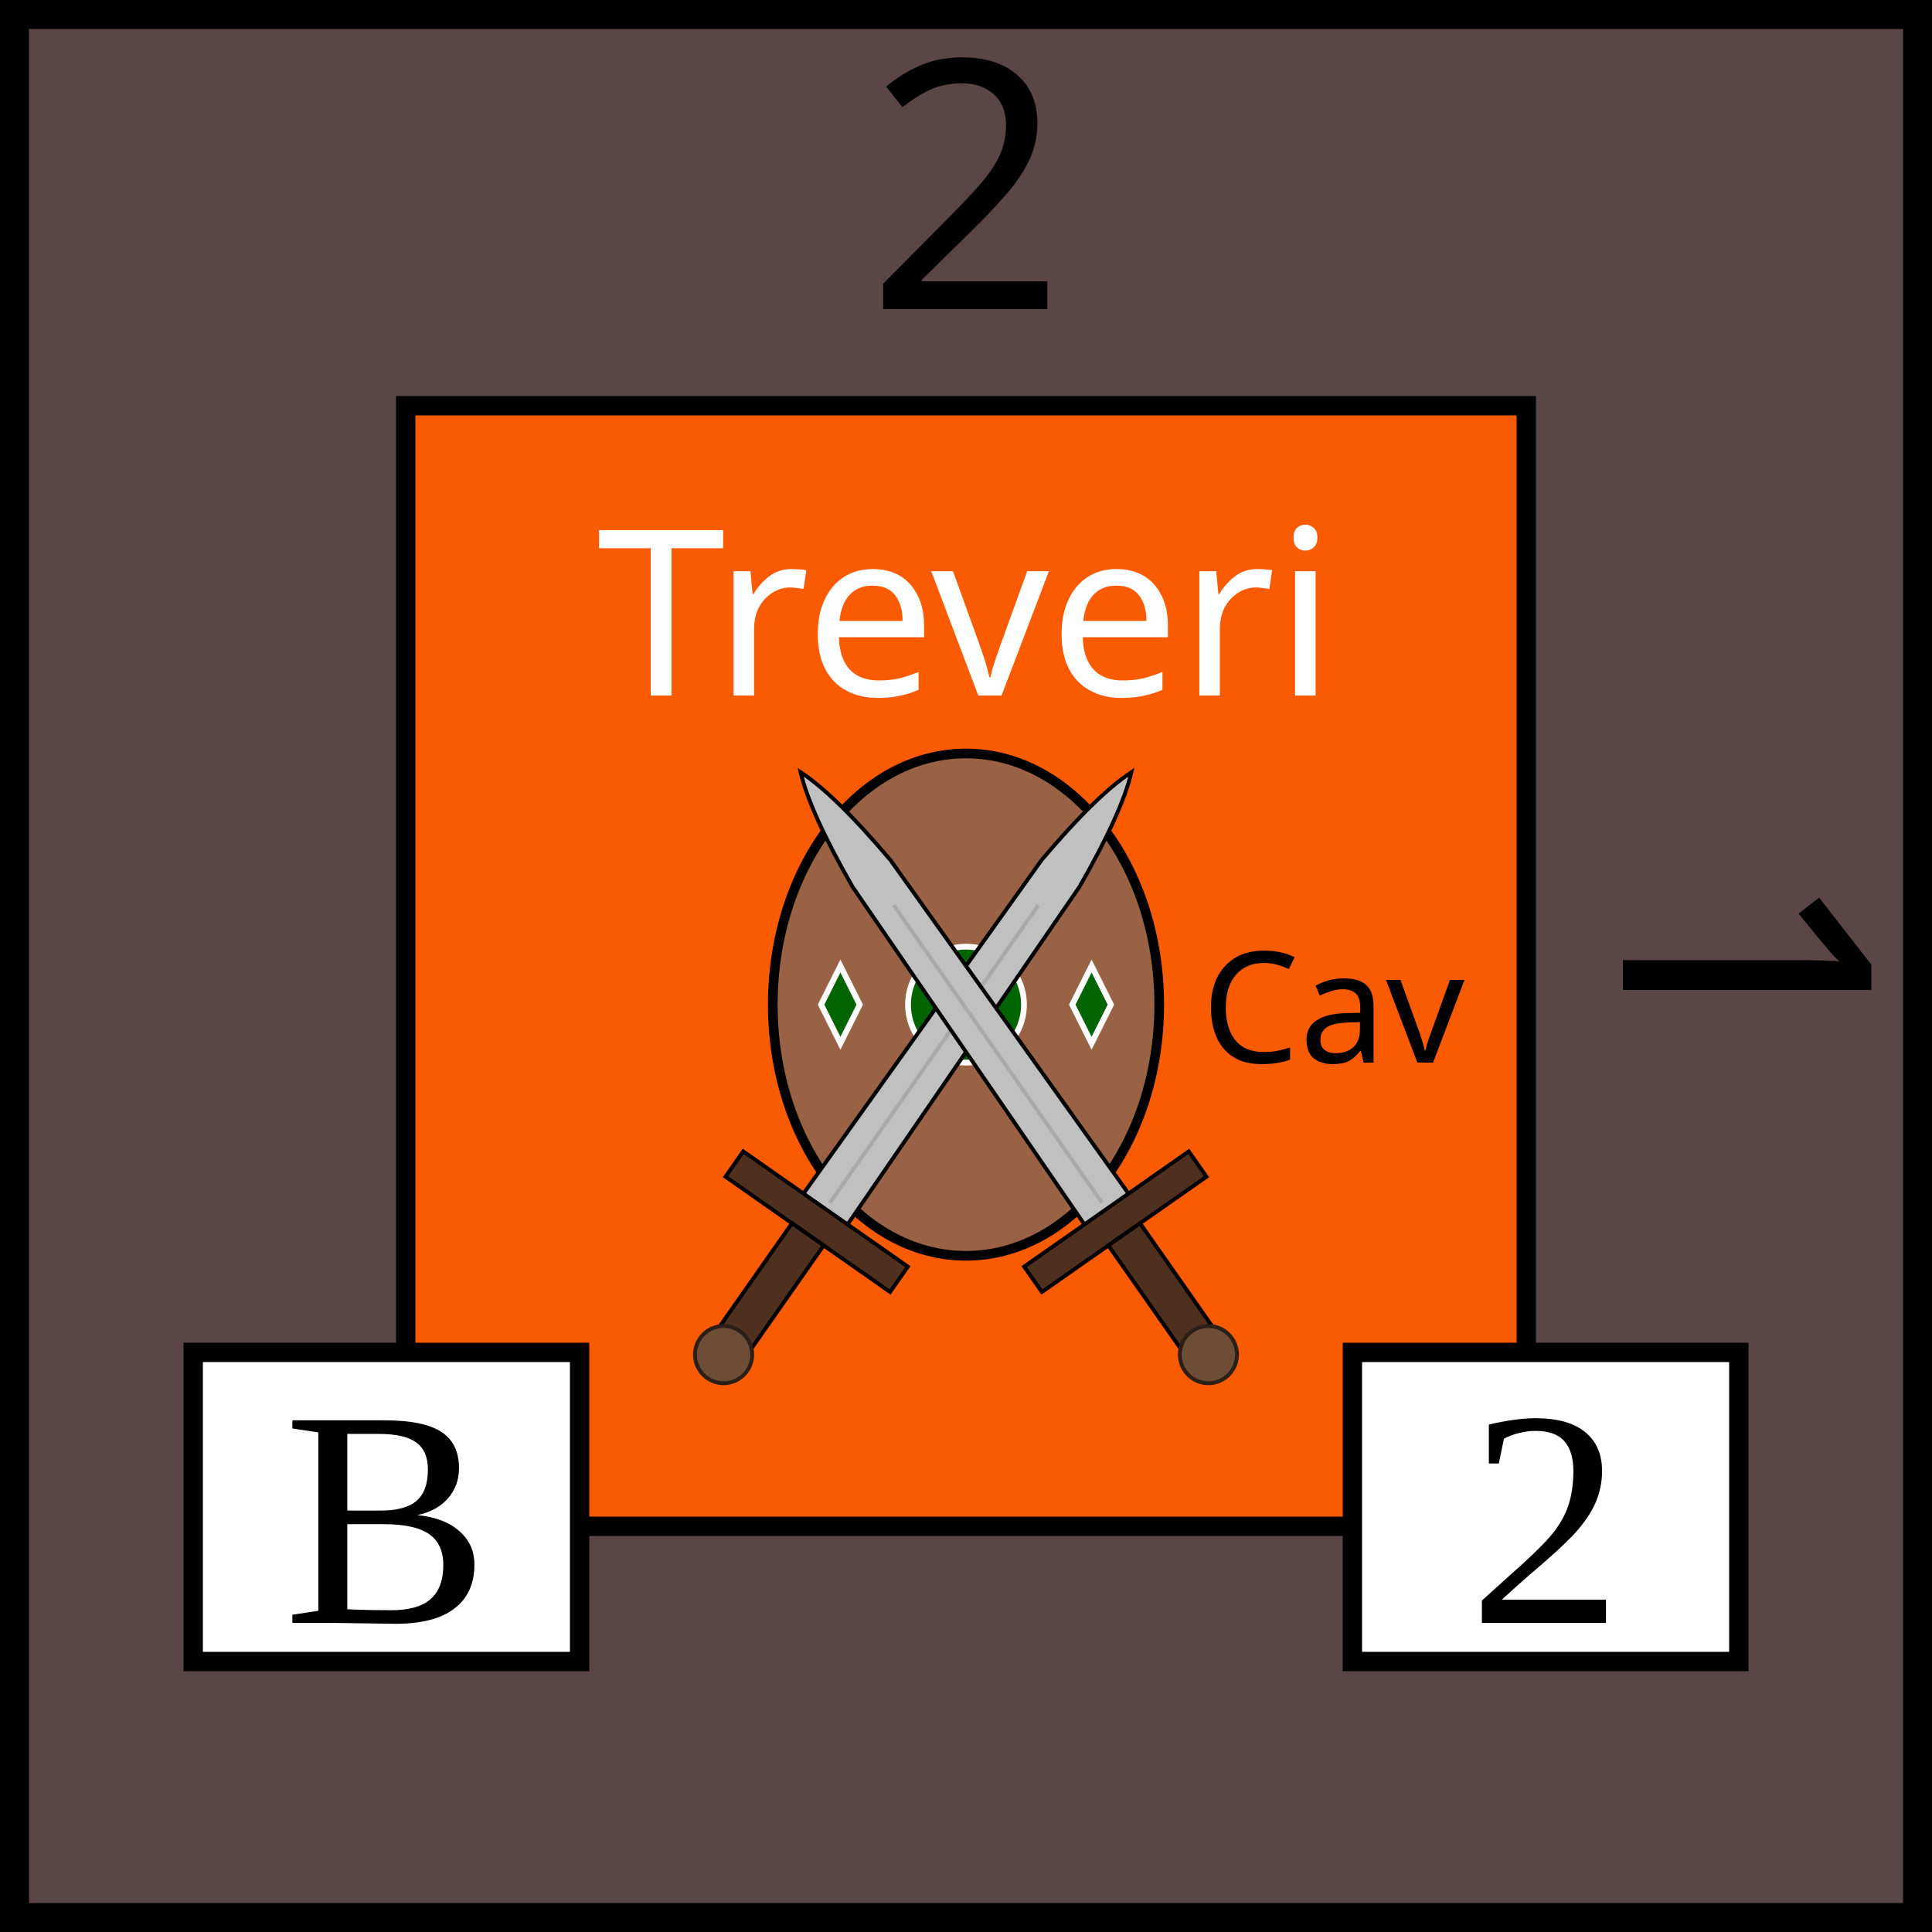
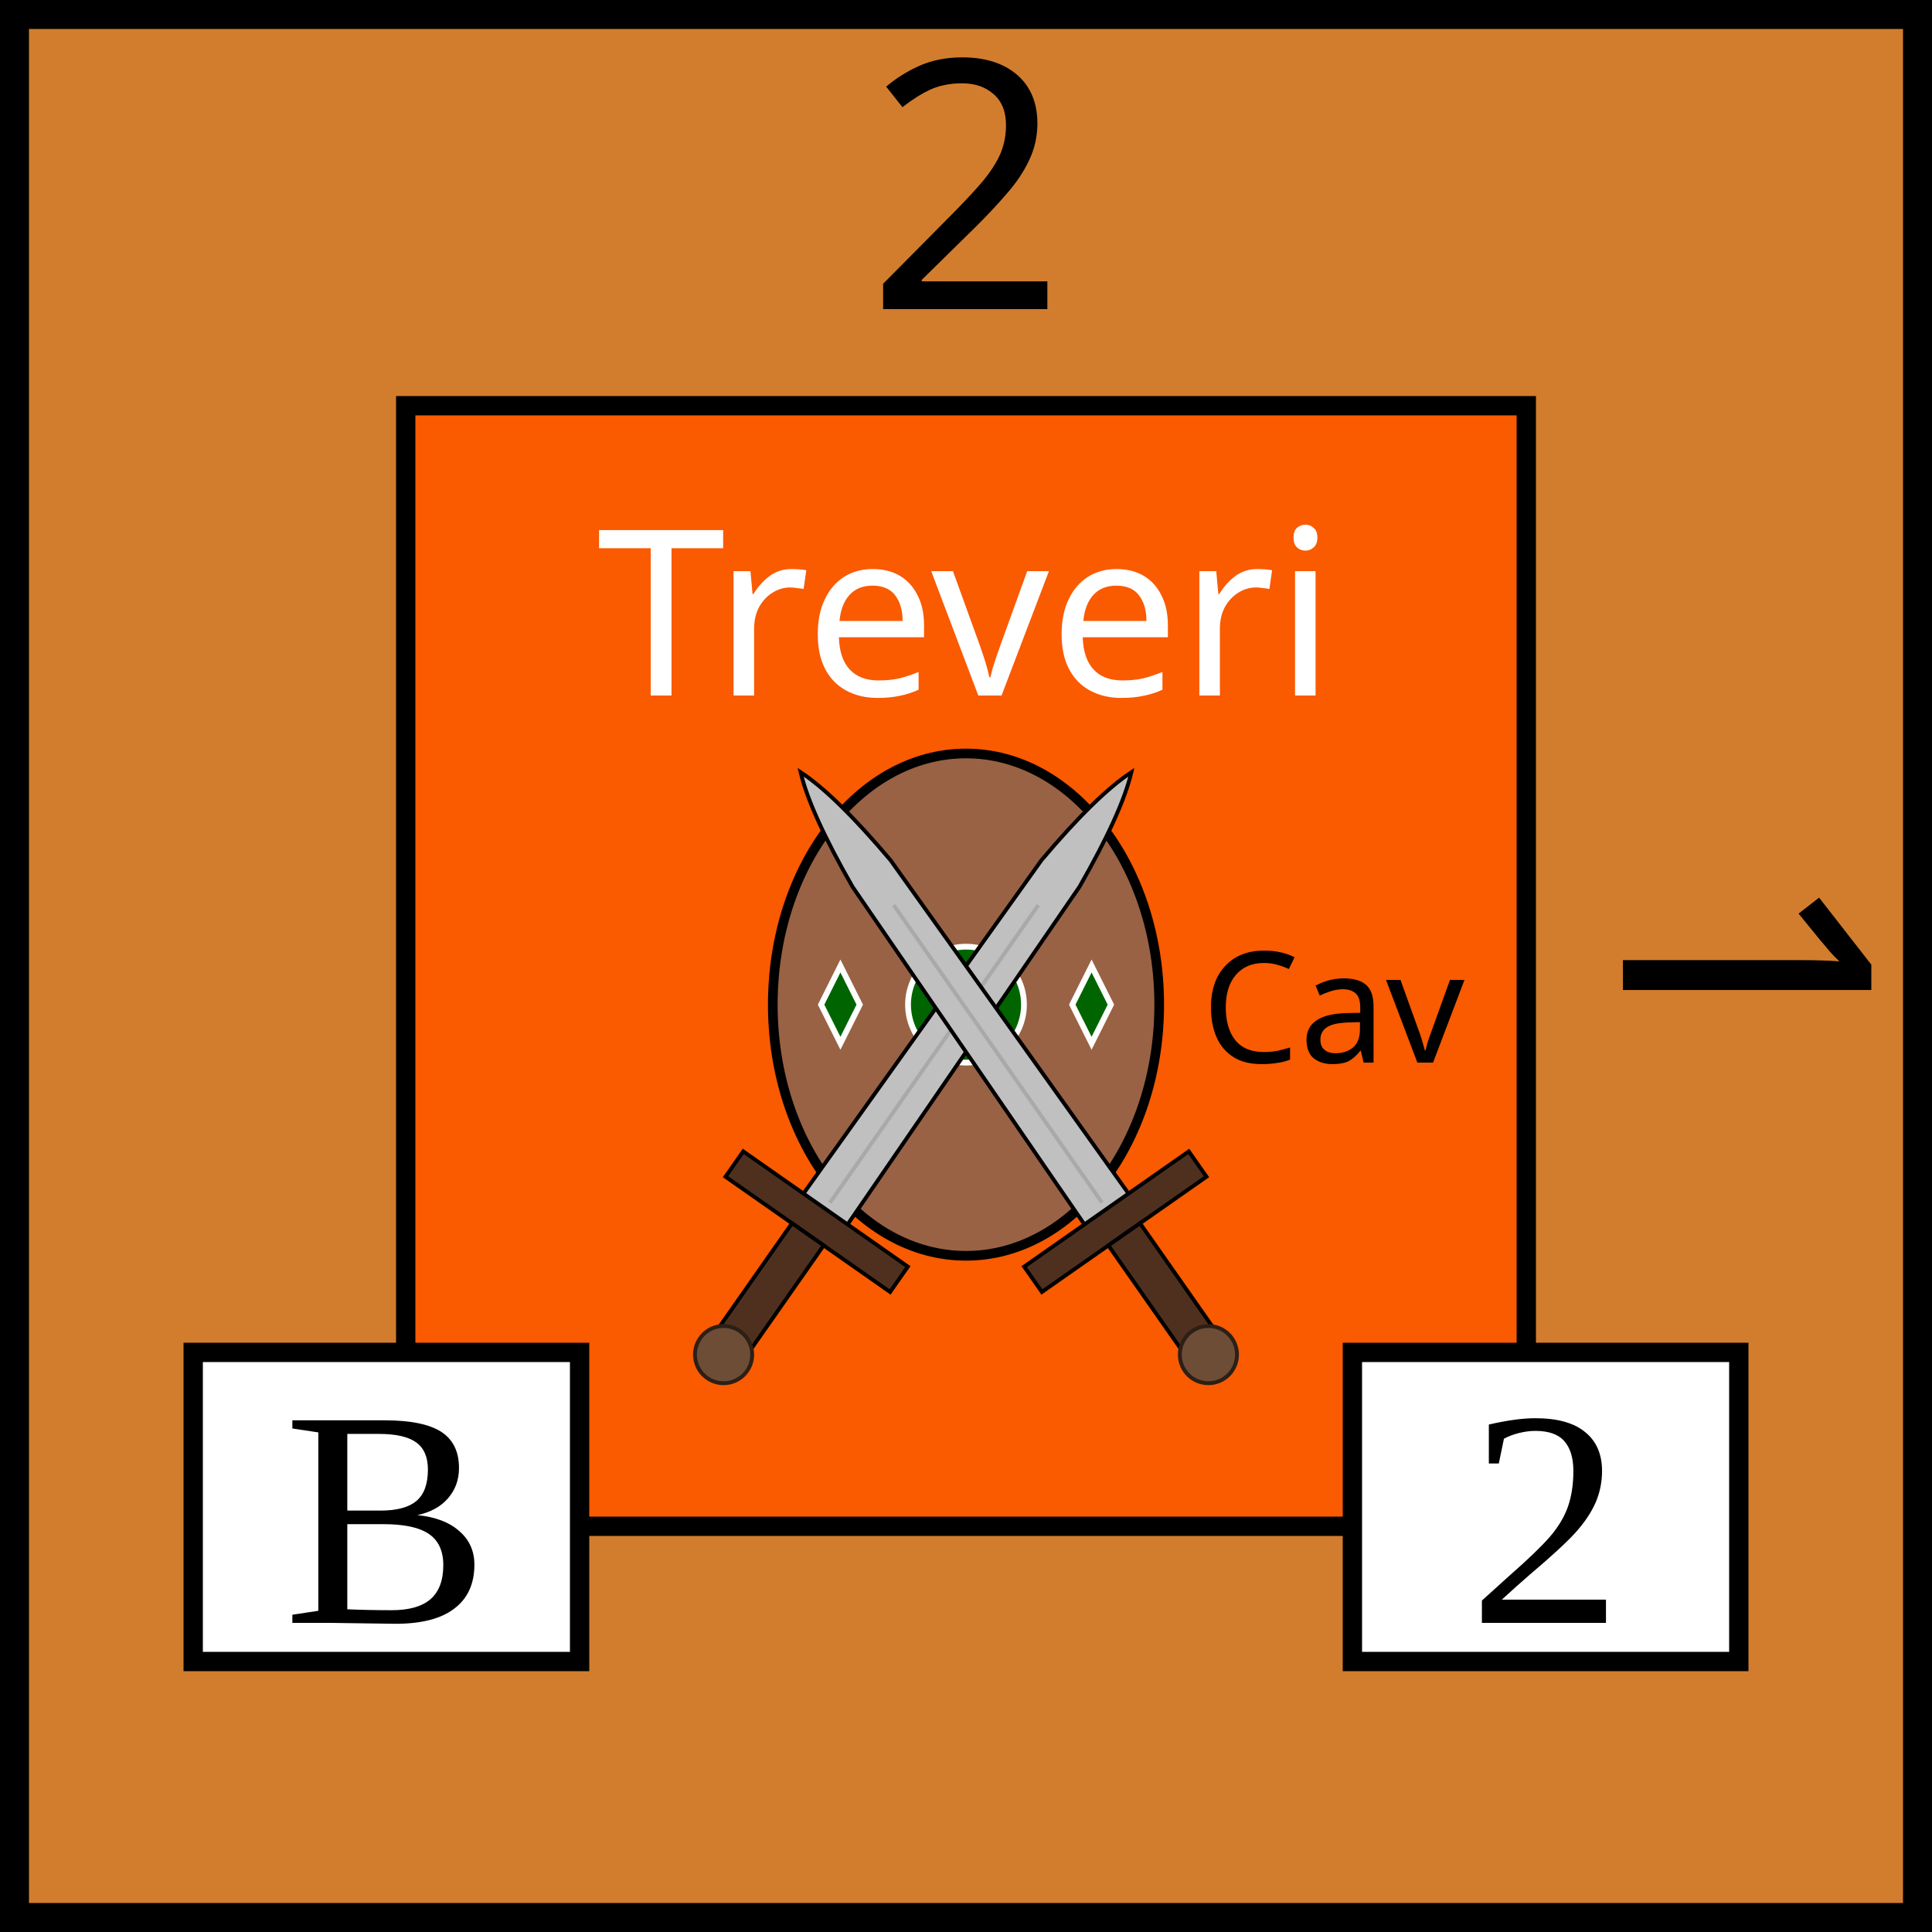
<svg xmlns="http://www.w3.org/2000/svg" viewBox="0 0 100 100" width="100" height="100">
-   <rect id="background" fill="rgb(90,70,70)" height="100" width="100" stroke="black" stroke-width="3" />
+   <rect id="background" fill="#D27D2D" height="100" width="100" stroke="black" stroke-width="3" />
  <g id="tribe" text-anchor="middle" font-size="12" font-family="Papyrus">
    <rect x="21" y="21" width="58" height="58" fill="rgb(250,90,0)" stroke="black" />
    <text x="50" y="36" fill="white">Treveri</text>
    <ellipse id="shield" cx="50" cy="52" rx="10" ry="13" fill="#996244" stroke="black" stroke-width="0.5" />
    <text x="69" y="55" font-size="8">Cav</text>
    <circle cx="50" cy="52" r="3" fill="darkgreen" stroke-width="0.3" stroke="white" />
    <polygon points="43.5,50 42.5,52 43.5,54 44.5,52 43.5,50" fill="darkgreen" stroke-width="0.3" stroke="white" />
    <polygon points="56.5,50 57.5,52 56.5,54 55.5,52 56.5,50" fill="darkgreen" stroke-width="0.3" stroke="white" />
  </g>
  <g id="sword" transform="scale(0.4) translate(68, 34) rotate(35, -34, 80)">
    <path d="         M 47 20         Q 48 9 50 4         Q 52 9 53 20         L 53.5 75         L 46.5 75         Z       " fill="silver" stroke="black" stroke-width="0.5" />
    <line x1="50" y1="25" x2="50" y2="72" stroke="darkgrey" stroke-width="0.5" />"
    <rect x="37" y="73" width="26" height="4" fill="#4f301f" stroke="black" stroke-width="0.5" />
    <rect x="47.5" y="77" width="5" height="20" fill="#4f301f" stroke="black" stroke-width="0.5" />
    <circle cx="50" cy="96" r="3.7" fill="#6d4d36" stroke="#2c1f16" stroke-width="0.5" />
  </g>
  <use href="#sword" transform="scale(-1,1) translate(-100,0)" />
  <g id="attributes" text-anchor="middle" font-size="16">
    <rect id="initiative" x="10" y="70" height="16" width="20" fill="white" stroke="black" />
    <text x="20" y="84">B</text>
    <rect id="firepower" x="70" y="70" height="16" width="20" fill="white" stroke="black" />
    <text x="80" y="84">2</text>
  </g>
  <g id="strength" text-anchor="middle" font-family="Papyrus" font-size="18">
    <text x="50" y="16">2</text>
    <text x="50" y="16" transform="rotate(90,50,50)">1</text>
  </g>
</svg>
